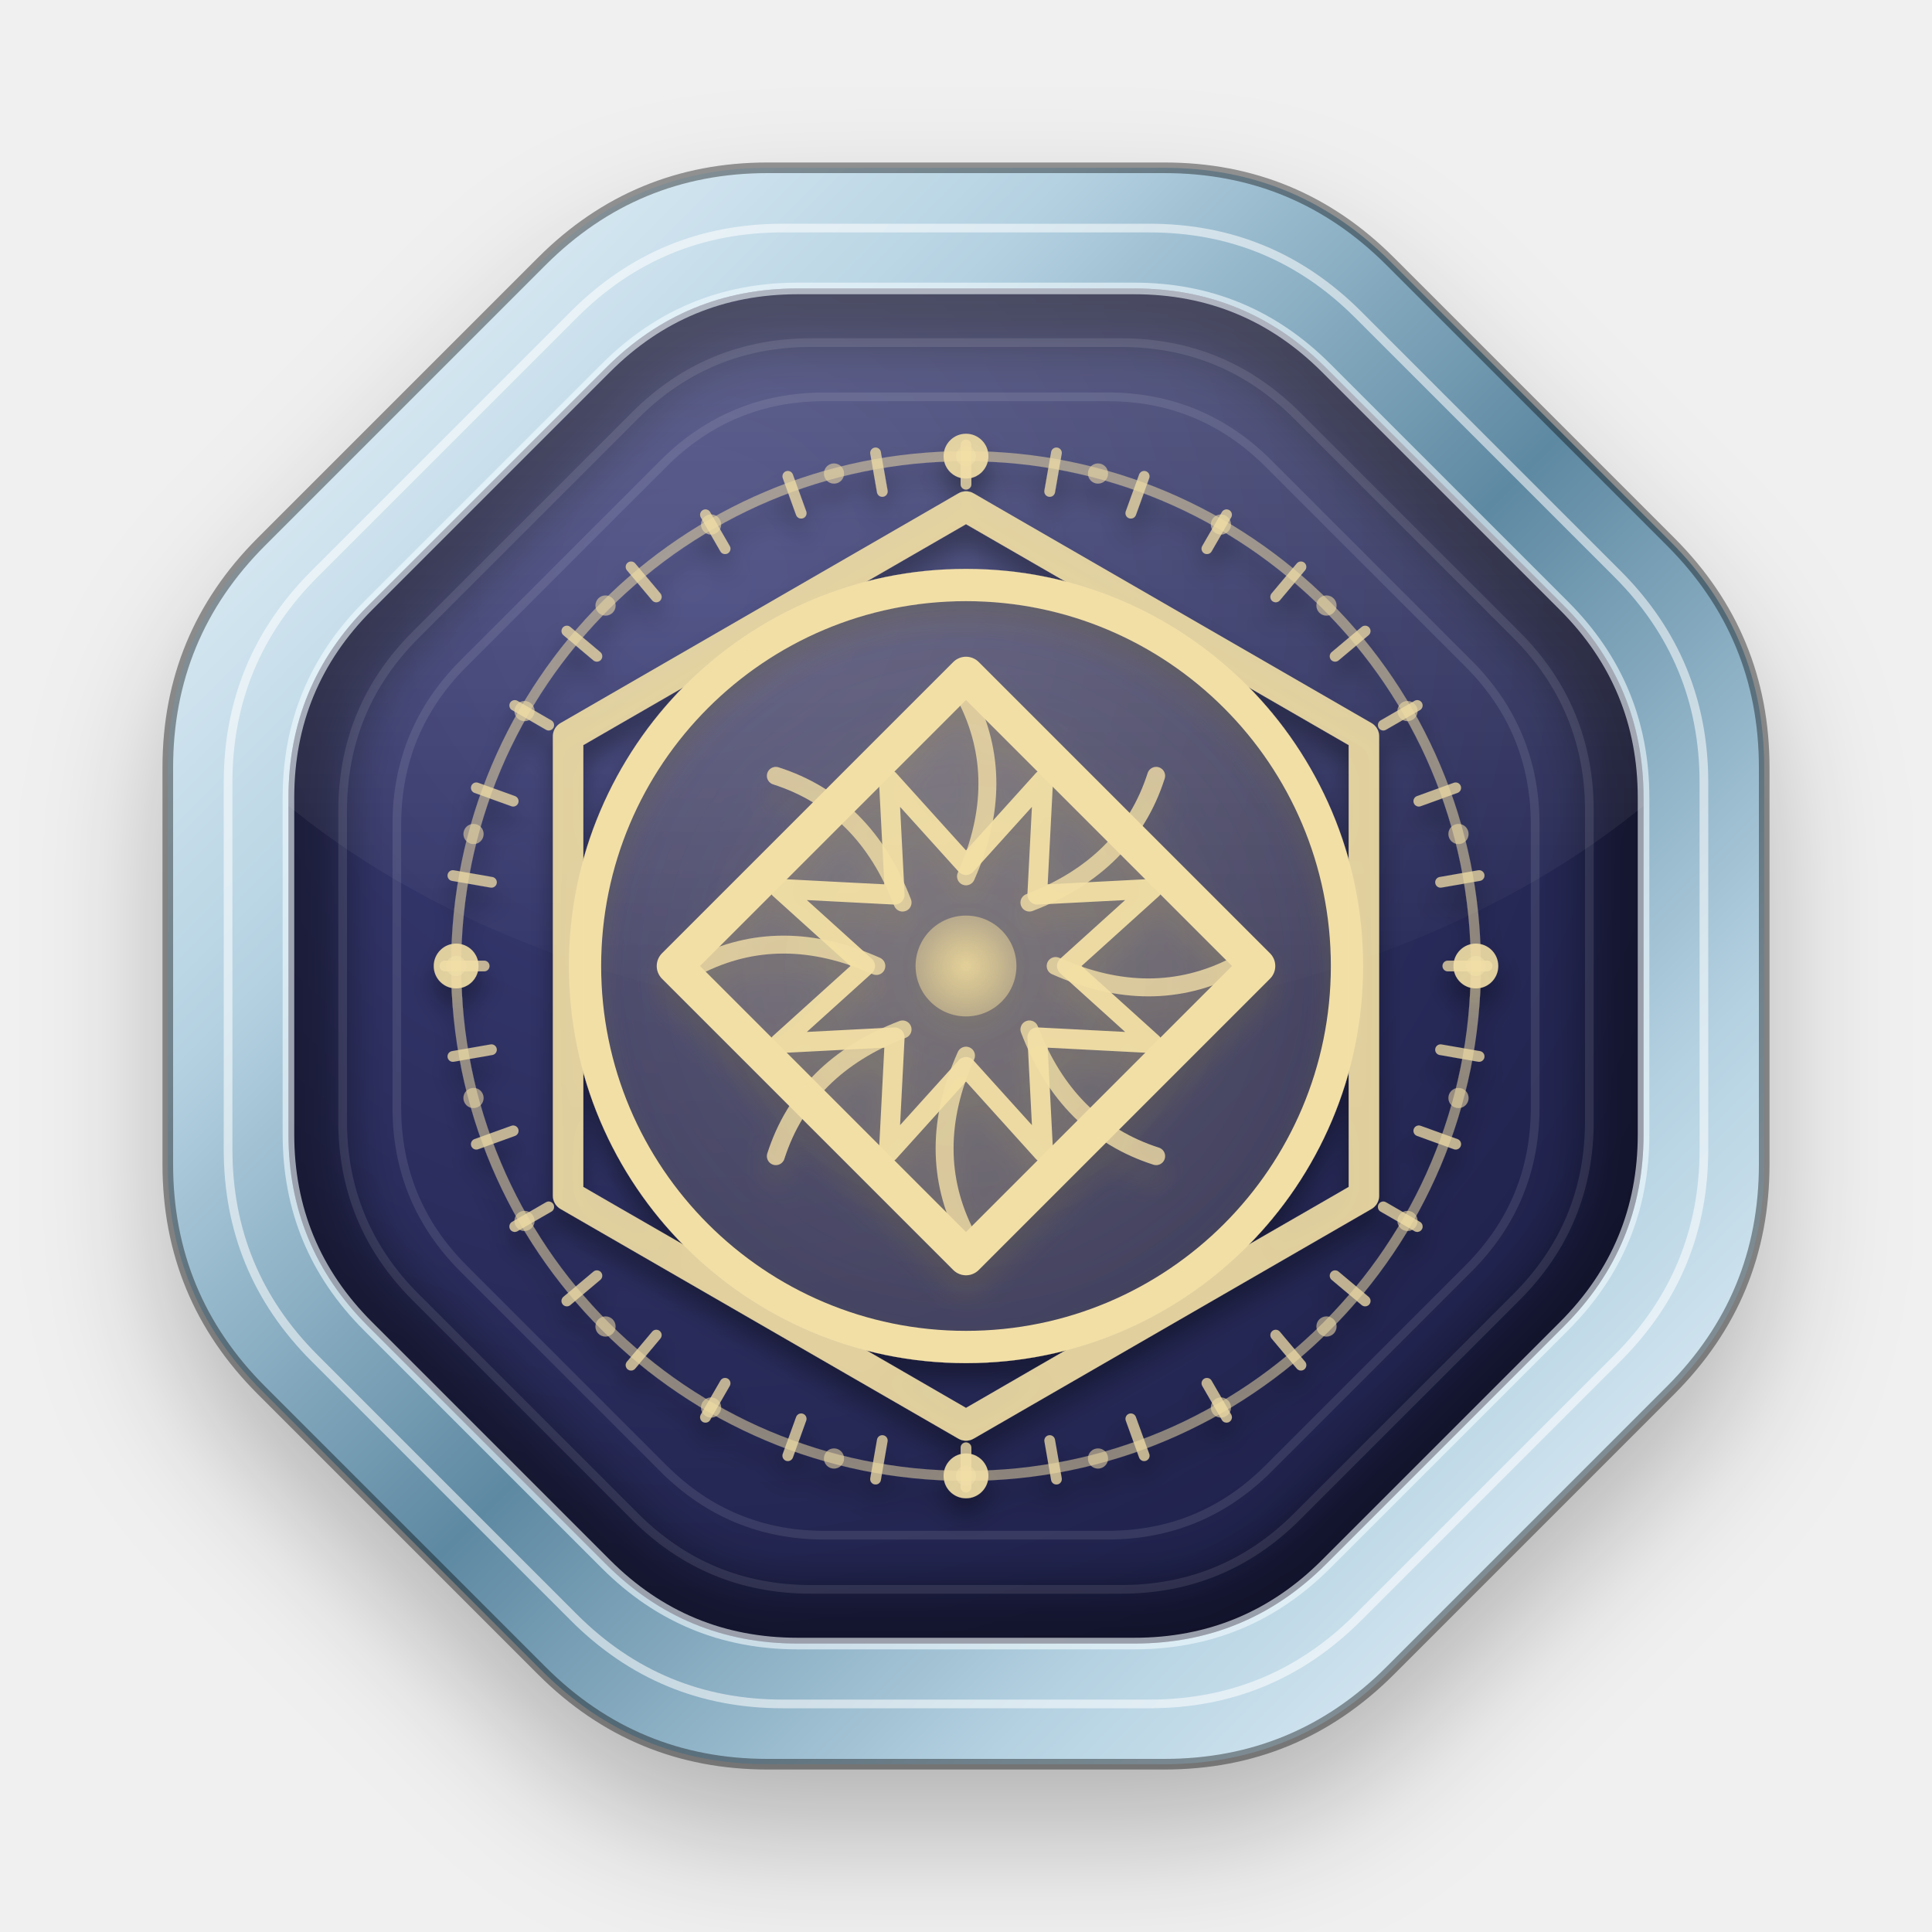
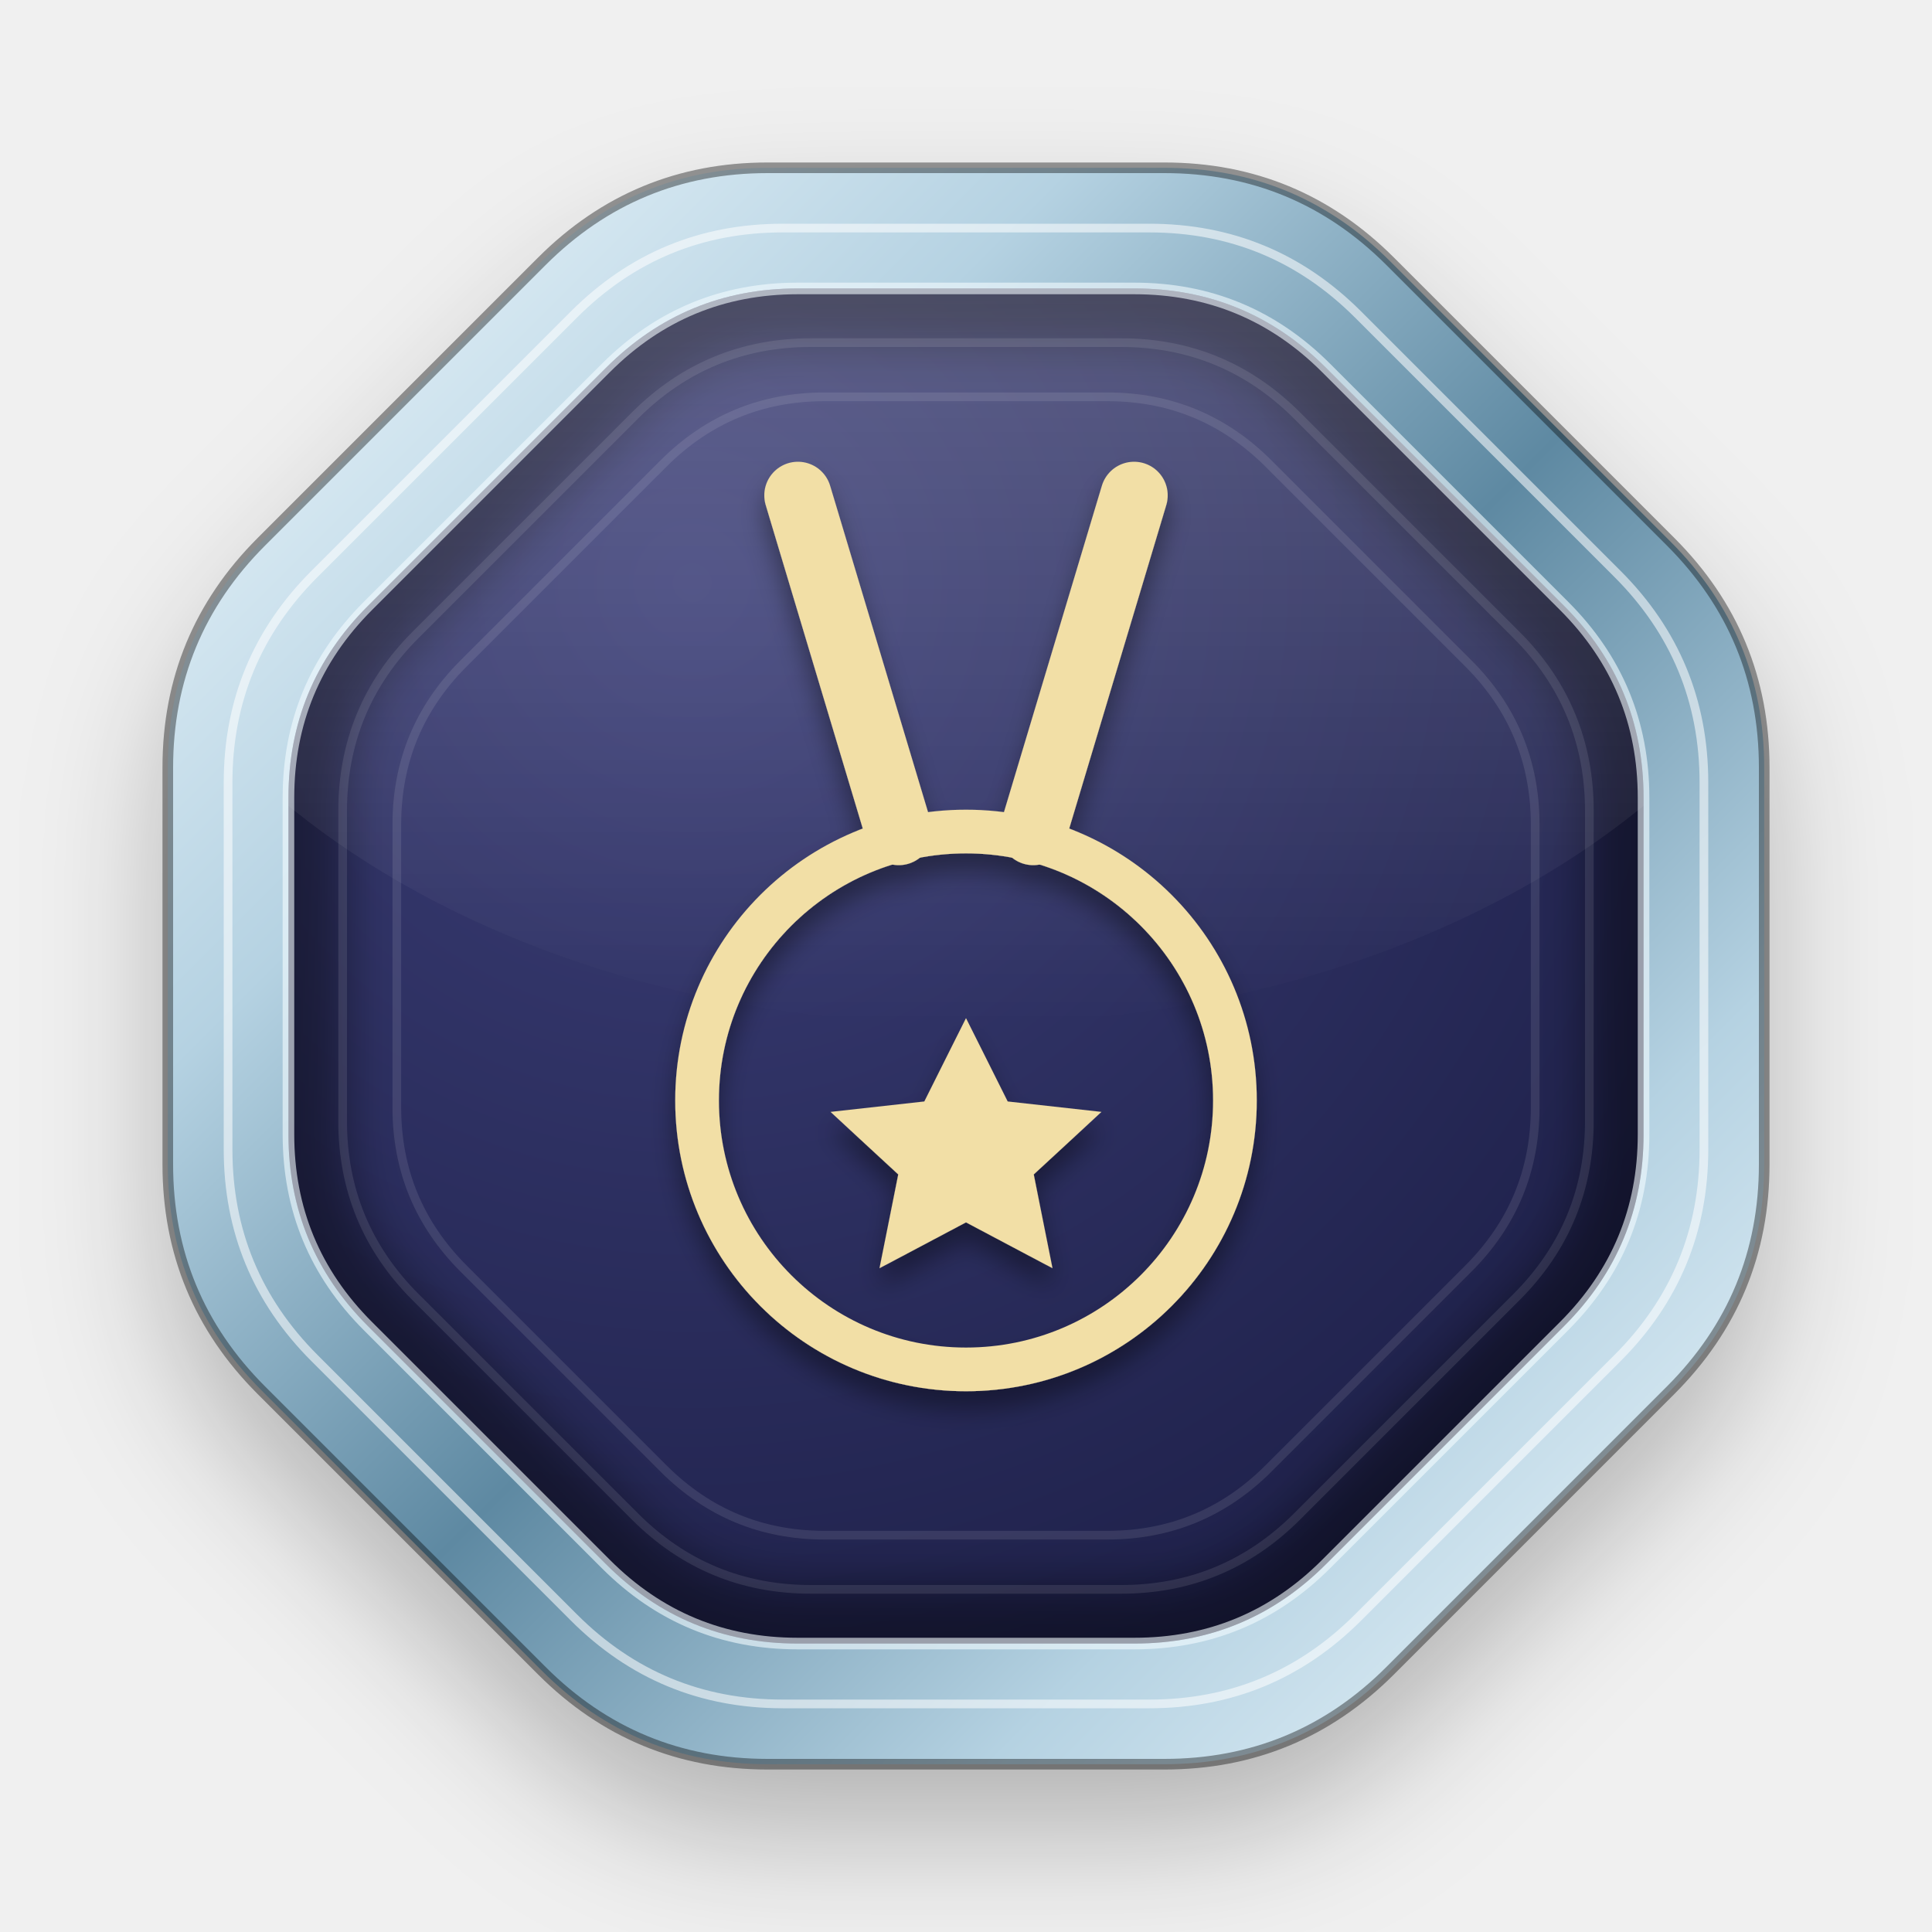
<svg xmlns="http://www.w3.org/2000/svg" viewBox="-100 -100 200 200" width="400" height="400">
  <defs>
    <filter id="blur8" x="-30%" y="-30%" width="160%" height="160%">
      <feGaussianBlur stdDeviation="7" />
    </filter>
    <filter id="blur3" x="-30%" y="-30%" width="160%" height="160%">
      <feGaussianBlur stdDeviation="2.6" />
    </filter>
    <filter id="emb" x="-20%" y="-20%" width="140%" height="140%">
      <feDropShadow dx="0" dy="1.6" stdDeviation="1.1" flood-color="#000" flood-opacity=".38" />
    </filter>
  </defs>
  <style>.mb46 .nf{fill:none} .mb46 .sf{fill:#F2DFA6;fill-opacity:.17} .mb46 .fl{fill:#F2DFA6;stroke:none} .mb46 .gl{fill:url(#b46g);stroke:none}</style>
  <defs>
    <radialGradient id="b46h" cx=".5" cy=".5" r=".5">
      <stop offset=".6" stop-color="#F3D58A" stop-opacity="0" />
      <stop offset=".82" stop-color="#F3D58A" stop-opacity=".95" />
      <stop offset="1" stop-color="#F3D58A" stop-opacity="0" />
    </radialGradient>
    <linearGradient id="b46r" x1="0" y1="0" x2="1" y2="1">
      <stop offset="0" stop-color="#F3FBFF" />
      <stop offset=".28" stop-color="#B5D2E2" />
      <stop offset=".52" stop-color="#5E89A2" />
      <stop offset=".76" stop-color="#B5D2E2" />
      <stop offset="1" stop-color="#F3FBFF" />
    </linearGradient>
    <radialGradient id="b46p" cx=".3" cy=".22" r="1.15">
      <stop offset="0" stop-color="#3C3F78" />
      <stop offset="1" stop-color="#14163A" />
    </radialGradient>
    <radialGradient id="b46g" cx=".5" cy=".5" r=".5">
      <stop offset="0" stop-color="#E8D49A" stop-opacity=".95" />
      <stop offset="1" stop-color="#E8D49A" stop-opacity=".55" />
    </radialGradient>
    <linearGradient id="b46s" x1="0" y1="0" x2="0" y2="1">
      <stop offset="0" stop-color="#fff" stop-opacity=".34" />
      <stop offset="1" stop-color="#fff" stop-opacity="0" />
    </linearGradient>
    <clipPath id="b46c">
      <path d="M17.43,-70.14Q29.05,-70.14 37.27,-61.92L61.92,-37.27Q70.14,-29.05 70.14,-17.43L70.14,17.43Q70.14,29.05 61.92,37.27L37.27,61.92Q29.05,70.14 17.43,70.14L-17.43,70.14Q-29.05,70.14 -37.27,61.92L-61.92,37.27Q-70.14,29.05 -70.14,17.43L-70.14,-17.43Q-70.14,-29.05 -61.92,-37.27L-37.27,-61.92Q-29.05,-70.14 -17.43,-70.14Z" />
    </clipPath>
  </defs>
  <path d="M20.54,-82.63Q34.23,-82.63 43.91,-72.95L72.95,-43.91Q82.63,-34.23 82.63,-20.54L82.63,20.54Q82.63,34.23 72.95,43.91L43.91,72.95Q34.23,82.63 20.54,82.63L-20.54,82.63Q-34.23,82.63 -43.91,72.95L-72.95,43.91Q-82.63,34.23 -82.63,20.54L-82.63,-20.54Q-82.63,-34.23 -72.95,-43.91L-43.91,-72.95Q-34.23,-82.63 -20.54,-82.63Z" transform="translate(0 7)" fill="#000" opacity=".26" filter="url(#blur8)" />
  <path d="M20.54,-82.63Q34.23,-82.63 43.91,-72.95L72.95,-43.91Q82.63,-34.23 82.63,-20.54L82.63,20.54Q82.63,34.23 72.95,43.91L43.91,72.95Q34.23,82.63 20.54,82.63L-20.54,82.63Q-34.23,82.63 -43.91,72.95L-72.95,43.91Q-82.63,34.23 -82.63,20.54L-82.63,-20.54Q-82.63,-34.23 -72.95,-43.91L-43.91,-72.95Q-34.23,-82.63 -20.54,-82.63Z" fill="url(#b46r)" />
  <path d="M20.54,-82.63Q34.23,-82.63 43.91,-72.95L72.95,-43.91Q82.63,-34.23 82.63,-20.54L82.63,20.54Q82.63,34.23 72.95,43.91L43.91,72.95Q34.23,82.63 20.54,82.63L-20.54,82.63Q-34.23,82.63 -43.91,72.95L-72.95,43.91Q-82.63,34.23 -82.63,20.54L-82.63,-20.54Q-82.63,-34.23 -72.95,-43.91L-43.91,-72.95Q-34.23,-82.63 -20.54,-82.63Z" fill="none" stroke="#000" stroke-opacity=".38" stroke-width="1.1" />
  <path d="M18.98,-76.39Q31.64,-76.39 40.59,-67.44L67.44,-40.59Q76.39,-31.64 76.39,-18.98L76.39,18.98Q76.39,31.64 67.44,40.59L40.59,67.44Q31.64,76.39 18.98,76.39L-18.98,76.39Q-31.64,76.39 -40.59,67.44L-67.44,40.59Q-76.39,31.64 -76.39,18.98L-76.39,-18.98Q-76.39,-31.64 -67.44,-40.59L-40.59,-67.44Q-31.64,-76.39 -18.98,-76.39Z" fill="none" stroke="#fff" stroke-opacity=".55" stroke-width=".9" />
  <path d="M17.43,-70.14Q29.05,-70.14 37.27,-61.92L61.92,-37.27Q70.14,-29.05 70.14,-17.43L70.14,17.43Q70.14,29.05 61.92,37.27L37.27,61.92Q29.05,70.14 17.43,70.14L-17.43,70.14Q-29.05,70.14 -37.27,61.92L-61.92,37.27Q-70.14,29.05 -70.14,17.43L-70.14,-17.43Q-70.14,-29.05 -61.92,-37.27L-37.27,-61.92Q-29.05,-70.14 -17.43,-70.14Z" fill="url(#b46p)" />
  <g clip-path="url(#b46c)">
    <path d="M17.43,-70.14Q29.05,-70.14 37.27,-61.92L61.92,-37.27Q70.14,-29.05 70.14,-17.43L70.14,17.43Q70.14,29.05 61.92,37.27L37.27,61.92Q29.05,70.14 17.43,70.14L-17.43,70.14Q-29.05,70.14 -37.27,61.92L-61.92,37.27Q-70.14,29.05 -70.14,17.43L-70.14,-17.43Q-70.14,-29.05 -61.92,-37.27L-37.27,-61.92Q-29.05,-70.14 -17.43,-70.14Z" fill="none" stroke="#000" stroke-opacity=".42" stroke-width="12" filter="url(#blur3)" />
    <path d="M16.04,-64.53Q26.73,-64.53 34.29,-56.97L56.97,-34.29Q64.53,-26.73 64.53,-16.04L64.53,16.04Q64.53,26.73 56.97,34.29L34.29,56.97Q26.73,64.53 16.04,64.53L-16.04,64.53Q-26.73,64.53 -34.29,56.97L-56.97,34.29Q-64.53,26.73 -64.53,16.04L-64.53,-16.04Q-64.53,-26.73 -56.97,-34.29L-34.29,-56.97Q-26.73,-64.53 -16.04,-64.53Z" fill="none" stroke="#fff" stroke-opacity=".10" stroke-width=".9" />
    <path d="M14.64,-58.92Q24.4,-58.92 31.31,-52.02L52.02,-31.31Q58.92,-24.4 58.92,-14.64L58.92,14.64Q58.92,24.4 52.02,31.31L31.31,52.02Q24.4,58.92 14.64,58.92L-14.64,58.92Q-24.4,58.92 -31.31,52.02L-52.02,31.31Q-58.92,24.4 -58.92,14.64L-58.92,-14.64Q-58.92,-24.4 -52.02,-31.31L-31.31,-52.02Q-24.4,-58.92 -14.64,-58.92Z" fill="none" stroke="#fff" stroke-opacity=".10" stroke-width=".9" />
    <ellipse cx="0" cy="-58" rx="92" ry="64" fill="url(#b46s)" />
  </g>
  <path d="M17.43,-70.14Q29.05,-70.14 37.27,-61.92L61.92,-37.27Q70.14,-29.05 70.14,-17.43L70.14,17.43Q70.14,29.05 61.92,37.27L37.27,61.92Q29.05,70.14 17.43,70.14L-17.43,70.14Q-29.05,70.14 -37.27,61.92L-61.92,37.27Q-70.14,29.05 -70.14,17.43L-70.14,-17.43Q-70.14,-29.05 -61.92,-37.27L-37.27,-61.92Q-29.05,-70.14 -17.43,-70.14Z" fill="none" stroke="#F3FBFF" stroke-opacity=".6" stroke-width="1.2" />
  <g filter="url(#emb)" fill="none" stroke="#F2DFA6" stroke-linecap="round" stroke-linejoin="round" class="mb46" transform="scale(1.16)">
-     <circle cx="0" cy="0" r="34" class="gl" stroke="none" opacity="0.22" />
-     <circle cx="0" cy="0" r="45.5" fill="none" stroke-width="0.9" opacity="0.5" />
-     <circle cx="0" cy="-45.5" r="0.9" class="fl" stroke="none" opacity="0.55" />
-     <circle cx="11.78" cy="-43.95" r="0.9" class="fl" stroke="none" opacity="0.55" />
-     <circle cx="22.75" cy="-39.4" r="0.9" class="fl" stroke="none" opacity="0.55" />
-     <circle cx="32.17" cy="-32.17" r="0.9" class="fl" stroke="none" opacity="0.55" />
-     <circle cx="39.4" cy="-22.75" r="0.9" class="fl" stroke="none" opacity="0.55" />
-     <circle cx="43.95" cy="-11.78" r="0.9" class="fl" stroke="none" opacity="0.55" />
-     <circle cx="45.5" cy="0" r="0.9" class="fl" stroke="none" opacity="0.55" />
-     <circle cx="43.95" cy="11.78" r="0.9" class="fl" stroke="none" opacity="0.55" />
-     <circle cx="39.4" cy="22.75" r="0.9" class="fl" stroke="none" opacity="0.55" />
-     <circle cx="32.17" cy="32.17" r="0.9" class="fl" stroke="none" opacity="0.55" />
-     <circle cx="22.75" cy="39.4" r="0.9" class="fl" stroke="none" opacity="0.55" />
-     <circle cx="11.78" cy="43.95" r="0.9" class="fl" stroke="none" opacity="0.55" />
-     <circle cx="0" cy="45.5" r="0.9" class="fl" stroke="none" opacity="0.55" />
-     <circle cx="-11.78" cy="43.95" r="0.9" class="fl" stroke="none" opacity="0.55" />
-     <circle cx="-22.75" cy="39.4" r="0.9" class="fl" stroke="none" opacity="0.55" />
-     <circle cx="-32.17" cy="32.17" r="0.9" class="fl" stroke="none" opacity="0.55" />
-     <circle cx="-39.4" cy="22.75" r="0.9" class="fl" stroke="none" opacity="0.55" />
-     <circle cx="-43.95" cy="11.78" r="0.9" class="fl" stroke="none" opacity="0.55" />
-     <circle cx="-45.5" cy="0" r="0.9" class="fl" stroke="none" opacity="0.55" />
-     <circle cx="-43.95" cy="-11.78" r="0.9" class="fl" stroke="none" opacity="0.55" />
-     <circle cx="-39.4" cy="-22.75" r="0.9" class="fl" stroke="none" opacity="0.55" />
-     <circle cx="-32.17" cy="-32.17" r="0.9" class="fl" stroke="none" opacity="0.55" />
-     <circle cx="-22.75" cy="-39.4" r="0.9" class="fl" stroke="none" opacity="0.55" />
-     <circle cx="-11.78" cy="-43.95" r="0.9" class="fl" stroke="none" opacity="0.55" />
-     <circle cx="0" cy="-45.5" r="2" class="fl" stroke="none" opacity="0.9" />
-     <circle cx="45.5" cy="0" r="2" class="fl" stroke="none" opacity="0.9" />
-     <circle cx="0" cy="45.5" r="2" class="fl" stroke="none" opacity="0.9" />
-     <circle cx="-45.5" cy="0" r="2" class="fl" stroke="none" opacity="0.9" />
-     <polygon points="0,-26 26,0 0,26 -26,0" class="sf" stroke-width="3.2" opacity="1" />
-     <circle cx="0" cy="0" r="4.5" class="gl" stroke="none" opacity="1" />
-     <circle cx="0" cy="0" r="34" fill="none" stroke-width="2.88" opacity="1" />
-     <polygon points="0,-41 35.51,-20.5 35.51,20.5 0,41 -35.51,20.5 -35.51,-20.5" class="nf" stroke-width="2.72" opacity="0.9" />
-     <path d="M0,-8Q3.82,-16.56 0,-24" class="nf" stroke-width="1.6" opacity="0.8" />
-     <path d="M5.66,-5.66Q14.42,-9.01 16.97,-16.97" class="nf" stroke-width="1.6" opacity="0.8" />
-     <path d="M8,0Q16.56,3.82 24,0" class="nf" stroke-width="1.6" opacity="0.8" />
-     <path d="M5.66,5.66Q9.01,14.42 16.97,16.97" class="nf" stroke-width="1.6" opacity="0.8" />
-     <path d="M0,8Q-3.82,16.56 0,24" class="nf" stroke-width="1.6" opacity="0.8" />
-     <path d="M-5.66,5.66Q-14.42,9.01 -16.97,16.97" class="nf" stroke-width="1.6" opacity="0.8" />
-     <path d="M-8,0Q-16.56,-3.82 -24,0" class="nf" stroke-width="1.6" opacity="0.8" />
-     <path d="M-5.66,-5.66Q-9.01,-14.42 -16.97,-16.97" class="nf" stroke-width="1.6" opacity="0.8" />
-     <polygon points="6.89,-16.63 6.36,-6.36 16.63,-6.89 9,0 16.63,6.89 6.36,6.36 6.89,16.63 0,9 -6.89,16.63 -6.36,6.36 -16.63,6.89 -9,0 -16.63,-6.89 -6.36,-6.36 -6.89,-16.63 -0,-9" class="nf" stroke-width="1.76" opacity="0.95" />
-     <line x1="0" y1="-43" x2="0" y2="-46.5" stroke-width="0.96" opacity="0.75" />
-     <line x1="7.47" y1="-42.35" x2="8.07" y2="-45.79" stroke-width="0.96" opacity="0.75" />
-     <line x1="14.71" y1="-40.41" x2="15.9" y2="-43.7" stroke-width="0.96" opacity="0.75" />
-     <line x1="21.5" y1="-37.24" x2="23.25" y2="-40.27" stroke-width="0.96" opacity="0.75" />
-     <line x1="27.64" y1="-32.94" x2="29.89" y2="-35.62" stroke-width="0.96" opacity="0.75" />
-     <line x1="32.94" y1="-27.64" x2="35.62" y2="-29.89" stroke-width="0.96" opacity="0.75" />
-     <line x1="37.24" y1="-21.5" x2="40.27" y2="-23.25" stroke-width="0.96" opacity="0.75" />
-     <line x1="40.41" y1="-14.71" x2="43.7" y2="-15.9" stroke-width="0.96" opacity="0.75" />
-     <line x1="42.35" y1="-7.47" x2="45.79" y2="-8.07" stroke-width="0.96" opacity="0.75" />
-     <line x1="43" y1="0" x2="46.5" y2="0" stroke-width="0.96" opacity="0.75" />
-     <line x1="42.35" y1="7.47" x2="45.79" y2="8.07" stroke-width="0.96" opacity="0.75" />
-     <line x1="40.41" y1="14.71" x2="43.7" y2="15.9" stroke-width="0.96" opacity="0.75" />
-     <line x1="37.24" y1="21.5" x2="40.27" y2="23.25" stroke-width="0.96" opacity="0.75" />
-     <line x1="32.94" y1="27.64" x2="35.62" y2="29.89" stroke-width="0.96" opacity="0.75" />
-     <line x1="27.64" y1="32.94" x2="29.89" y2="35.62" stroke-width="0.96" opacity="0.75" />
-     <line x1="21.5" y1="37.24" x2="23.25" y2="40.27" stroke-width="0.96" opacity="0.75" />
-     <line x1="14.71" y1="40.41" x2="15.9" y2="43.7" stroke-width="0.96" opacity="0.75" />
-     <line x1="7.47" y1="42.35" x2="8.07" y2="45.79" stroke-width="0.96" opacity="0.75" />
-     <line x1="0" y1="43" x2="0" y2="46.5" stroke-width="0.96" opacity="0.75" />
-     <line x1="-7.47" y1="42.35" x2="-8.07" y2="45.79" stroke-width="0.96" opacity="0.75" />
-     <line x1="-14.71" y1="40.41" x2="-15.9" y2="43.7" stroke-width="0.96" opacity="0.75" />
-     <line x1="-21.5" y1="37.24" x2="-23.25" y2="40.27" stroke-width="0.96" opacity="0.75" />
-     <line x1="-27.64" y1="32.94" x2="-29.89" y2="35.62" stroke-width="0.96" opacity="0.75" />
-     <line x1="-32.94" y1="27.64" x2="-35.62" y2="29.89" stroke-width="0.96" opacity="0.75" />
-     <line x1="-37.24" y1="21.5" x2="-40.27" y2="23.25" stroke-width="0.96" opacity="0.75" />
-     <line x1="-40.41" y1="14.71" x2="-43.7" y2="15.9" stroke-width="0.96" opacity="0.75" />
-     <line x1="-42.35" y1="7.47" x2="-45.79" y2="8.07" stroke-width="0.96" opacity="0.75" />
-     <line x1="-43" y1="0" x2="-46.5" y2="0" stroke-width="0.96" opacity="0.75" />
-     <line x1="-42.35" y1="-7.47" x2="-45.79" y2="-8.07" stroke-width="0.96" opacity="0.75" />
-     <line x1="-40.41" y1="-14.71" x2="-43.7" y2="-15.9" stroke-width="0.96" opacity="0.75" />
-     <line x1="-37.24" y1="-21.5" x2="-40.27" y2="-23.25" stroke-width="0.96" opacity="0.75" />
-     <line x1="-32.94" y1="-27.64" x2="-35.62" y2="-29.89" stroke-width="0.96" opacity="0.75" />
-     <line x1="-27.64" y1="-32.94" x2="-29.89" y2="-35.62" stroke-width="0.96" opacity="0.75" />
-     <line x1="-21.5" y1="-37.24" x2="-23.25" y2="-40.27" stroke-width="0.96" opacity="0.75" />
-     <line x1="-14.71" y1="-40.41" x2="-15.9" y2="-43.7" stroke-width="0.96" opacity="0.75" />
-     <line x1="-7.47" y1="-42.35" x2="-8.07" y2="-45.79" stroke-width="0.96" opacity="0.75" />
+     <defs>
+       <linearGradient id="fireG" x1="0" y1="0" x2="0" y2="1">
+         <stop offset="0" stop-color="#FFD66B" />
+         <stop offset=".55" stop-color="#FF9A2E" />
+         <stop offset="1" stop-color="#F0561B" />
+       </linearGradient>
+       <linearGradient id="goldG" x1="0" y1="0" x2="1" y2="1">
+         <stop offset="0" stop-color="#FFF0A8" />
+         <stop offset=".5" stop-color="#F2BE3A" />
+         <stop offset="1" stop-color="#C98A0C" />
+       </linearGradient>
+     </defs>
+     <g transform="translate(0 0) scale(1.5)">
+       <path d="M-10,-28 L-4,-8 M10,-28 L4,-8" class="nf" stroke-width="4.0" />
+       <circle cx="0" cy="8" r="16" fill="url(#goldG)" class="nf" stroke-width="2.6" />
+       <path d="M0,-1 l4,8 l9,1 l-6.5,6 l1.8,9 l-8.3,-4.4 l-8.3,4.4 l1.8,-9 l-6.5,-6 l9,-1z" class="fl" transform="scale(.62) translate(0 6)" />
+     </g>
  </g>
</svg>
